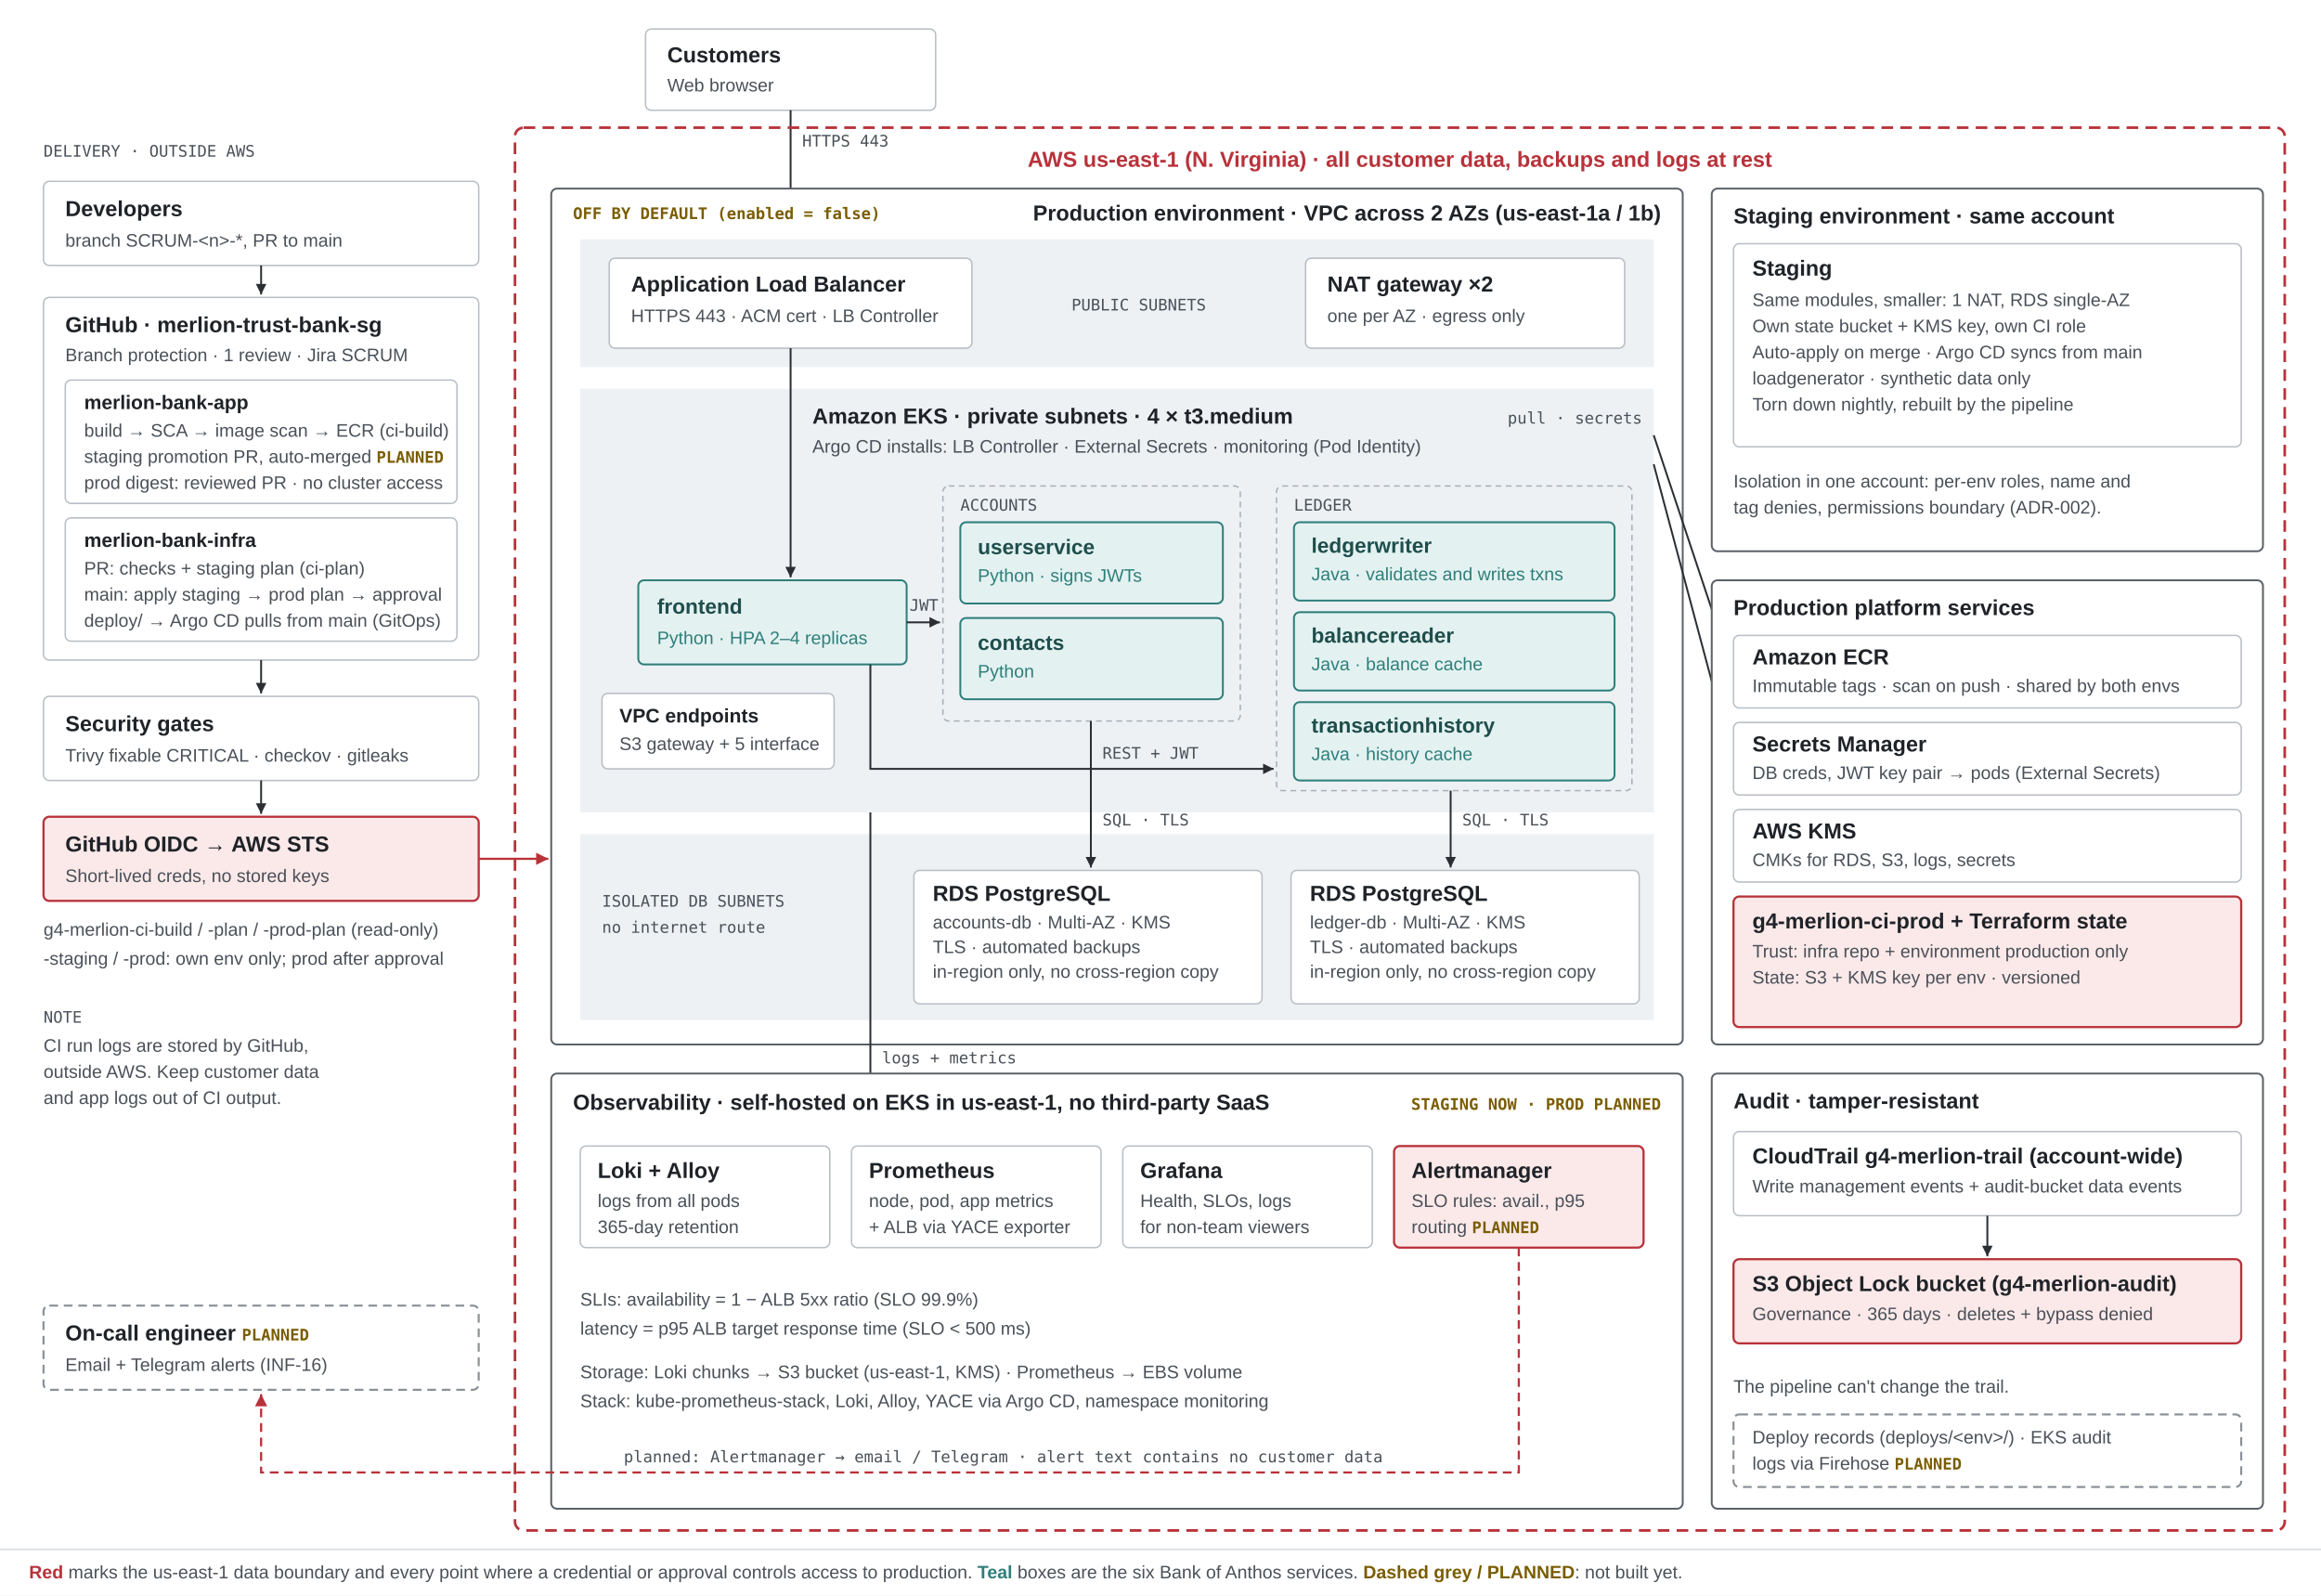
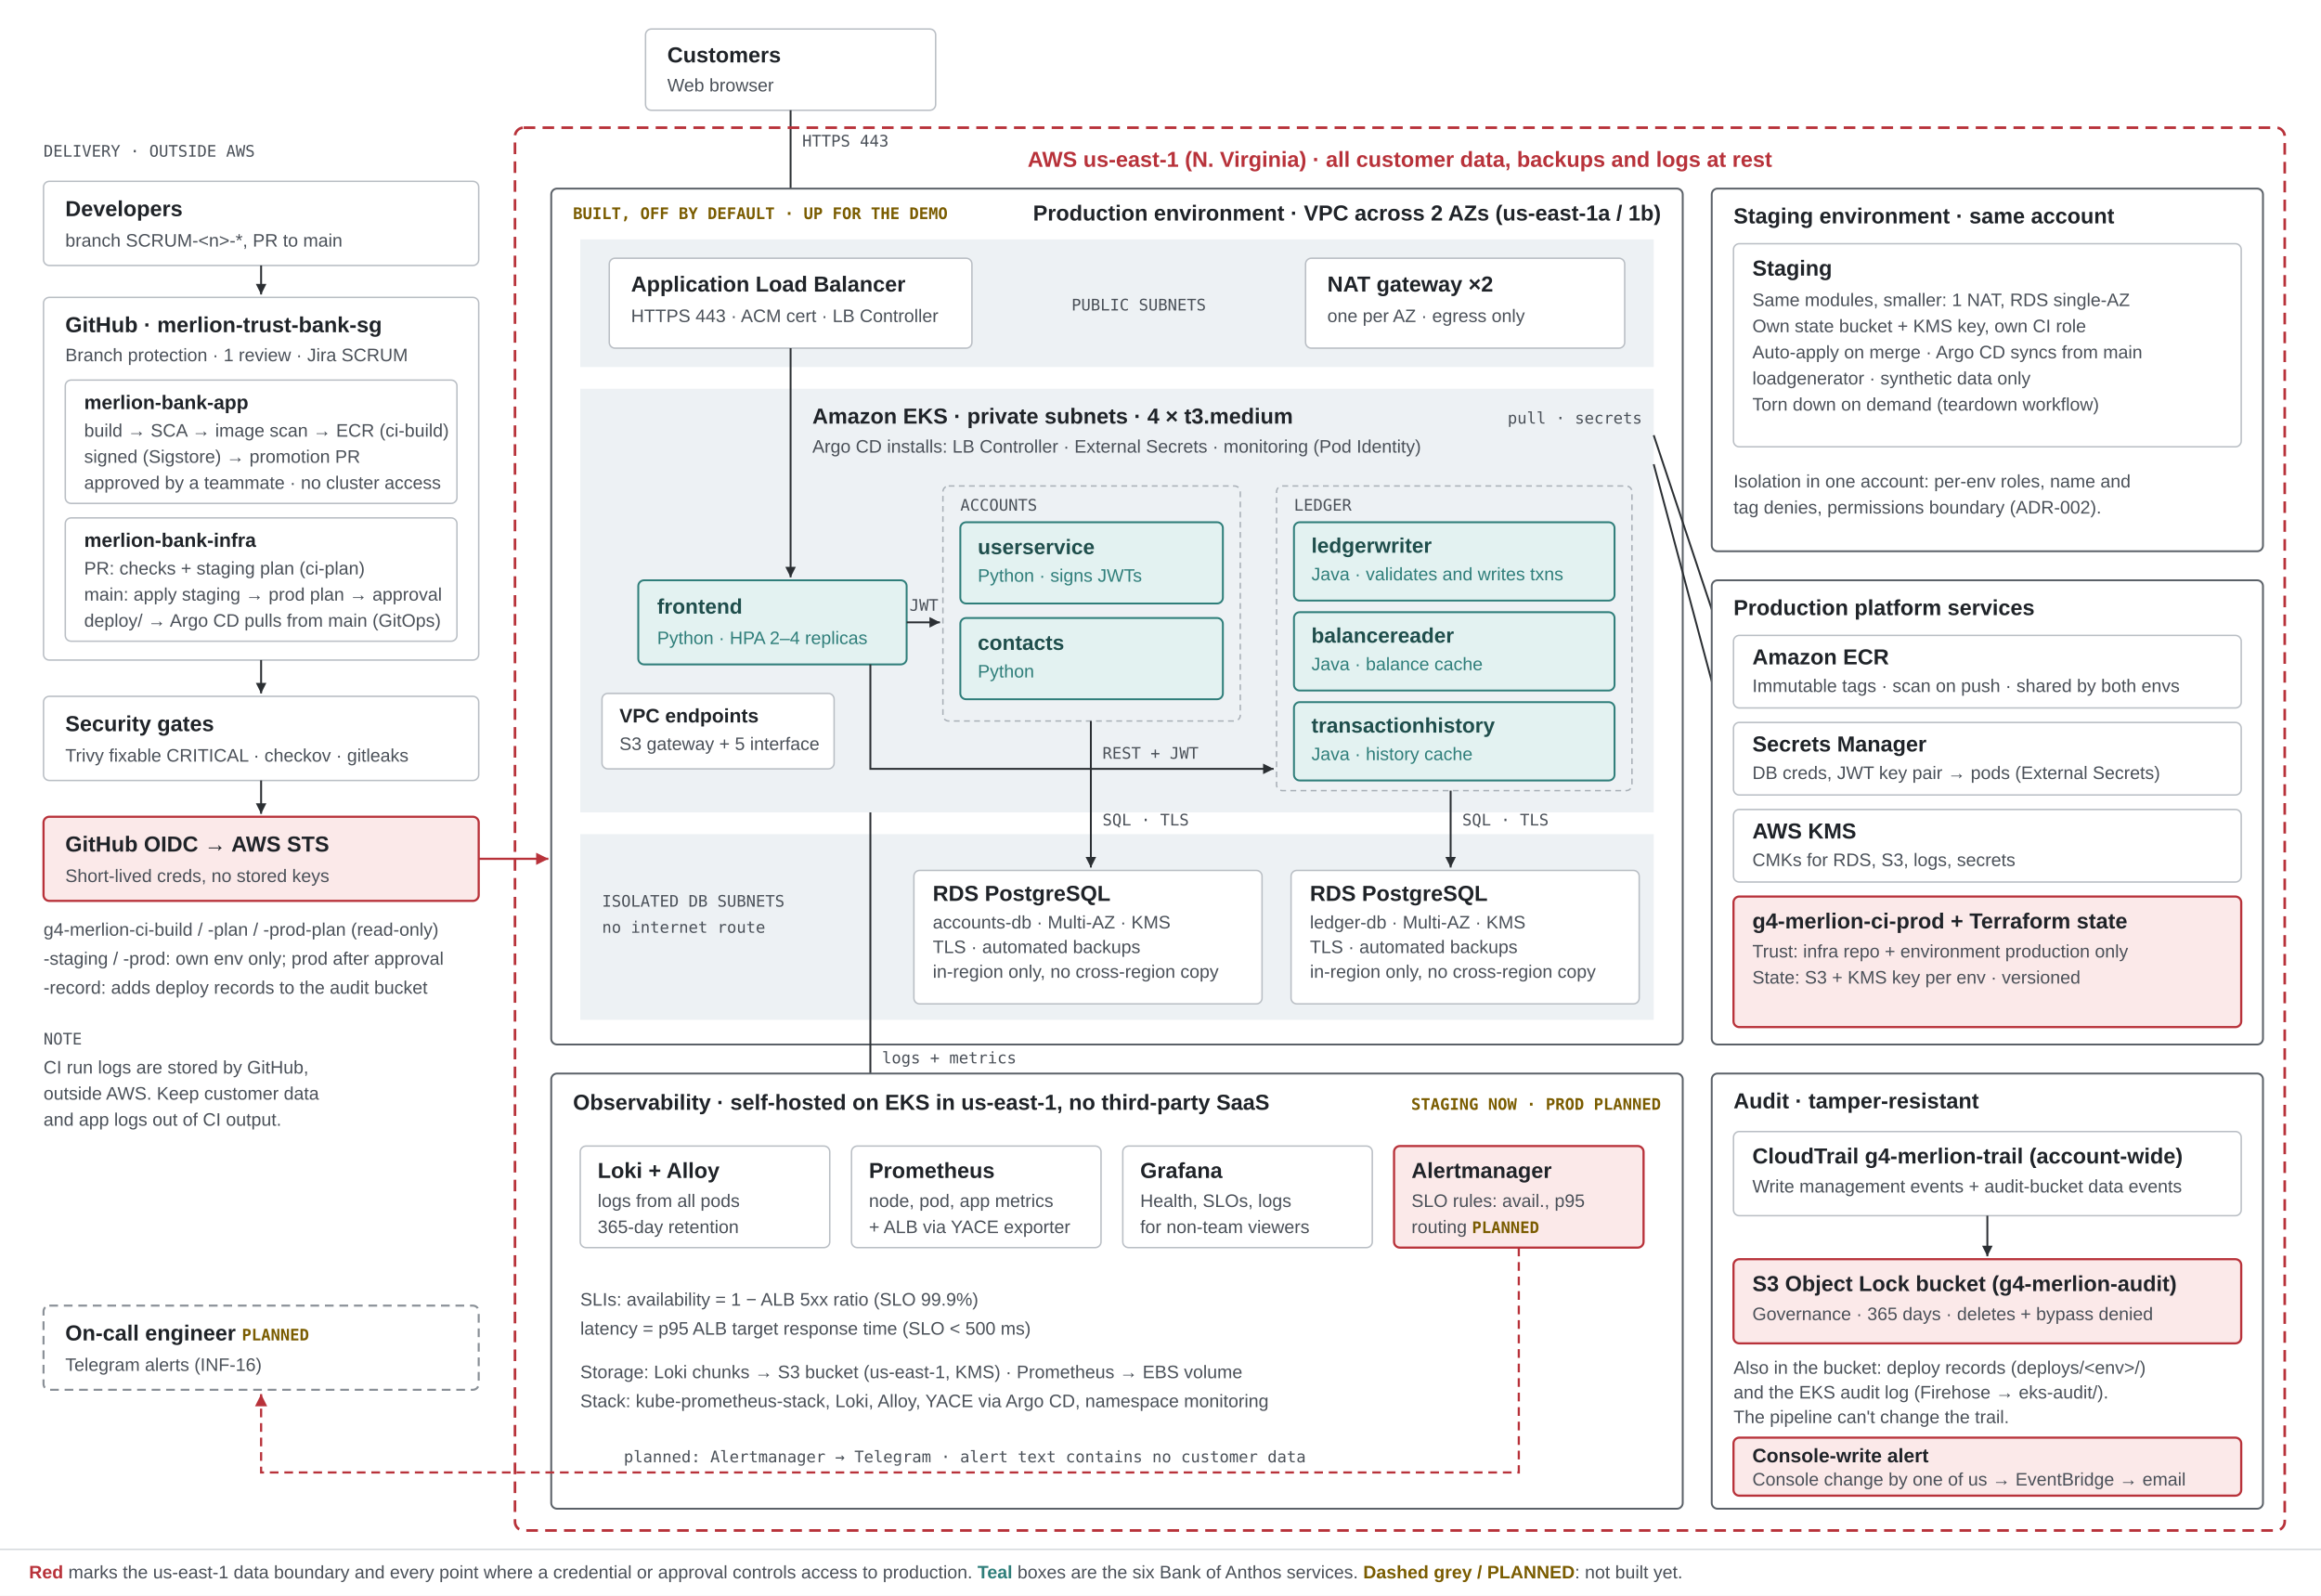
<svg xmlns="http://www.w3.org/2000/svg" width="3200" height="2200" viewBox="0 0 1600 1100" font-family="Segoe UI, Arial, sans-serif">
  <defs>
    <marker id="a" viewBox="0 0 10 10" refX="9" refY="5" markerWidth="7" markerHeight="7" orient="auto-start-reverse">
      <path d="M1 1L9 5L1 9z" fill="#2B2F33" />
    </marker>
    <marker id="r" viewBox="0 0 10 10" refX="9" refY="5" markerWidth="7" markerHeight="7" orient="auto-start-reverse">
      <path d="M1 1L9 5L1 9z" fill="#B8323A" />
    </marker>
    <style>
.box{fill:#FFFFFF;stroke:#B9BEC4;stroke-width:1}
.frame{fill:#FFFFFF;stroke:#5B6168;stroke-width:1.3}
.band{fill:#EDF1F4;stroke:none}
.grp{fill:none;stroke:#A9B0B7;stroke-width:1;stroke-dasharray:4 3}
.teal{fill:#E3F2F1;stroke:#2F7E7A;stroke-width:1.3}
.red{fill:#FBE9E9;stroke:#B8323A;stroke-width:1.5}
.t{font-size:15px;font-weight:600;fill:#1F2328}
.t2{font-size:13.5px;font-weight:600;fill:#1F2328}
.tt{font-size:14.5px;font-weight:600;fill:#1F4E4C}
.st{font-size:12.5px;fill:#2F7E7A}
.s{font-size:12.5px;fill:#4A5058}
.m{font-size:11px;font-family:Consolas, monospace;fill:#4A5058}
.arr{stroke:#2B2F33;stroke-width:1.3;fill:none}
.rarr{stroke:#B8323A;stroke-width:1.5;fill:none}
.plan{fill:#FFFFFF;stroke:#8A9097;stroke-width:1.4;stroke-dasharray:6 4}
.parr{stroke:#B8323A;stroke-width:1.5;fill:none;stroke-dasharray:6 4}
.pl{font-size:11px;font-family:Consolas, monospace;font-weight:600;fill:#7A5C00}
</style>
  </defs>
  <rect width="1600" height="1100" fill="#FFFFFF" />
  <rect class="box" x="445" y="20" width="200" height="56" rx="4" />
  <text class="t" x="460" y="43">Customers</text>
  <text class="s" x="460" y="63">Web browser</text>
  <line class="arr" x1="545" y1="76" x2="545" y2="176" marker-end="url(#a)" />
  <text class="m" x="553" y="101">HTTPS 443</text>
  <rect x="355" y="88" width="1220" height="967" rx="6" fill="none" stroke="#B8323A" stroke-width="1.8" stroke-dasharray="8 5" />
  <text x="965" y="115" text-anchor="middle" font-size="15" font-weight="600" fill="#B8323A">AWS us-east-1 (N. Virginia) · all customer data, backups and logs at rest</text>
  <text class="m" x="30" y="108" font-size="12">DELIVERY · OUTSIDE AWS</text>
  <rect class="box" x="30" y="125" width="300" height="58" rx="4" />
  <text class="t" x="45" y="149">Developers</text>
  <text class="s" x="45" y="170">branch SCRUM-&lt;n&gt;-*, PR to main</text>
  <line class="arr" x1="180" y1="183" x2="180" y2="203" marker-end="url(#a)" />
  <rect class="box" x="30" y="205" width="300" height="250" rx="4" />
  <text class="t" x="45" y="229">GitHub · merlion-trust-bank-sg</text>
  <text class="s" x="45" y="249">Branch protection · 1 review · Jira SCRUM</text>
  <rect class="box" x="45" y="262" width="270" height="85" rx="4" />
  <text class="t2" x="58" y="282">merlion-bank-app</text>
  <text class="s" x="58" y="301">build → SCA → image scan → ECR (ci-build)</text>
-   <text class="s" x="58" y="319">staging promotion PR, auto-merged <tspan class="pl">PLANNED</tspan>
-   </text>
-   <text class="s" x="58" y="337">prod digest: reviewed PR · no cluster access</text>
+   <text class="s" x="58" y="319">signed (Sigstore) → promotion PR</text>
+   <text class="s" x="58" y="337">approved by a teammate · no cluster access</text>
  <rect class="box" x="45" y="357" width="270" height="85" rx="4" />
  <text class="t2" x="58" y="377">merlion-bank-infra</text>
  <text class="s" x="58" y="396">PR: checks + staging plan (ci-plan)</text>
  <text class="s" x="58" y="414">main: apply staging → prod plan → approval</text>
  <text class="s" x="58" y="432">deploy/ → Argo CD pulls from main (GitOps)</text>
  <line class="arr" x1="180" y1="455" x2="180" y2="478" marker-end="url(#a)" />
  <rect class="box" x="30" y="480" width="300" height="58" rx="4" />
  <text class="t" x="45" y="504">Security gates</text>
  <text class="s" x="45" y="525">Trivy fixable CRITICAL · checkov · gitleaks</text>
  <line class="arr" x1="180" y1="538" x2="180" y2="561" marker-end="url(#a)" />
  <rect class="red" x="30" y="563" width="300" height="58" rx="4" />
  <text class="t" x="45" y="587">GitHub OIDC → AWS STS</text>
  <text class="s" x="45" y="608">Short-lived creds, no stored keys</text>
  <line class="rarr" x1="330" y1="592" x2="378" y2="592" marker-end="url(#r)" />
  <text class="s" x="30" y="645">g4-merlion-ci-build / -plan / -prod-plan (read-only)</text>
  <text class="s" x="30" y="665">-staging / -prod: own env only; prod after approval</text>
-   <text class="m" x="30" y="705" font-size="12">NOTE</text>
-   <text class="s" x="30" y="725">CI run logs are stored by GitHub,</text>
-   <text class="s" x="30" y="743">outside AWS. Keep customer data</text>
-   <text class="s" x="30" y="761">and app logs out of CI output.</text>
+   <text class="s" x="30" y="685">-record: adds deploy records to the audit bucket</text>
+   <text class="m" x="30" y="720" font-size="12">NOTE</text>
+   <text class="s" x="30" y="740">CI run logs are stored by GitHub,</text>
+   <text class="s" x="30" y="758">outside AWS. Keep customer data</text>
+   <text class="s" x="30" y="776">and app logs out of CI output.</text>
  <rect class="plan" x="30" y="900" width="300" height="58" rx="4" />
  <text class="t" x="45" y="924">On-call engineer <tspan class="pl">PLANNED</tspan>
  </text>
-   <text class="s" x="45" y="945">Email + Telegram alerts (INF-16)</text>
+   <text class="s" x="45" y="945">Telegram alerts (INF-16)</text>
  <rect class="frame" x="380" y="130" width="780" height="590" rx="4" />
-   <text class="pl" x="395" y="151">OFF BY DEFAULT (enabled = false)</text>
+   <text class="pl" x="395" y="151">BUILT, OFF BY DEFAULT · UP FOR THE DEMO</text>
  <text class="t" x="1145" y="152" text-anchor="end">Production environment · VPC across 2 AZs (us-east-1a / 1b)</text>
  <rect class="band" x="400" y="165" width="740" height="88" />
  <rect class="box" x="420" y="178" width="250" height="62" rx="4" />
  <text class="t" x="435" y="201">Application Load Balancer</text>
  <text class="s" x="435" y="222">HTTPS 443 · ACM cert · LB Controller</text>
  <text class="m" x="785" y="214" text-anchor="middle">PUBLIC SUBNETS</text>
  <rect class="box" x="900" y="178" width="220" height="62" rx="4" />
  <text class="t" x="915" y="201">NAT gateway ×2</text>
  <text class="s" x="915" y="222">one per AZ · egress only</text>
  <rect class="band" x="400" y="268" width="740" height="292" />
  <text class="t" x="560" y="292">Amazon EKS · private subnets · 4 × t3.medium</text>
  <text class="s" x="560" y="312">Argo CD installs: LB Controller · External Secrets · monitoring (Pod Identity)</text>
  <text class="m" x="1132" y="292" text-anchor="end">pull · secrets</text>
  <line class="arr" x1="545" y1="240" x2="545" y2="398" marker-end="url(#a)" />
  <rect class="teal" x="440" y="400" width="185" height="58" rx="4" />
  <text class="tt" x="453" y="423">frontend</text>
  <text class="st" x="453" y="444">Python · HPA 2–4 replicas</text>
  <rect class="box" x="415" y="478" width="160" height="52" rx="4" />
  <text class="t2" x="427" y="498">VPC endpoints</text>
  <text class="s" x="427" y="517" font-size="11.5">S3 gateway + 5 interface</text>
  <rect class="grp" x="650" y="335" width="205" height="162" rx="4" />
  <text class="m" x="662" y="352">ACCOUNTS</text>
  <rect class="teal" x="662" y="360" width="181" height="56" rx="4" />
  <text class="tt" x="674" y="382">userservice</text>
  <text class="st" x="674" y="401">Python · signs JWTs</text>
  <rect class="teal" x="662" y="426" width="181" height="56" rx="4" />
  <text class="tt" x="674" y="448">contacts</text>
  <text class="st" x="674" y="467">Python</text>
  <line class="arr" x1="625" y1="429" x2="648" y2="429" marker-end="url(#a)" />
  <text class="m" x="627" y="421">JWT</text>
  <rect class="grp" x="880" y="335" width="245" height="210" rx="4" />
  <text class="m" x="892" y="352">LEDGER</text>
  <rect class="teal" x="892" y="360" width="221" height="54" rx="4" />
  <text class="tt" x="904" y="381">ledgerwriter</text>
  <text class="st" x="904" y="400">Java · validates and writes txns</text>
  <rect class="teal" x="892" y="422" width="221" height="54" rx="4" />
  <text class="tt" x="904" y="443">balancereader</text>
  <text class="st" x="904" y="462">Java · balance cache</text>
  <rect class="teal" x="892" y="484" width="221" height="54" rx="4" />
  <text class="tt" x="904" y="505">transactionhistory</text>
  <text class="st" x="904" y="524">Java · history cache</text>
  <path class="arr" d="M600 458 L600 530 L878 530" marker-end="url(#a)" />
  <text class="m" x="760" y="523">REST + JWT</text>
  <rect class="band" x="400" y="575" width="740" height="128" />
  <text class="m" x="415" y="625">ISOLATED DB SUBNETS</text>
  <text class="m" x="415" y="643">no internet route</text>
  <rect class="box" x="630" y="600" width="240" height="92" rx="4" />
  <text class="t" x="643" y="621">RDS PostgreSQL</text>
  <text class="s" x="643" y="640">accounts-db · Multi-AZ · KMS</text>
  <text class="s" x="643" y="657">TLS · automated backups</text>
  <text class="s" x="643" y="674">in-region only, no cross-region copy</text>
  <rect class="box" x="890" y="600" width="240" height="92" rx="4" />
  <text class="t" x="903" y="621">RDS PostgreSQL</text>
  <text class="s" x="903" y="640">ledger-db · Multi-AZ · KMS</text>
  <text class="s" x="903" y="657">TLS · automated backups</text>
  <text class="s" x="903" y="674">in-region only, no cross-region copy</text>
  <line class="arr" x1="752" y1="497" x2="752" y2="598" marker-end="url(#a)" />
  <text class="m" x="760" y="569">SQL · TLS</text>
  <line class="arr" x1="1000" y1="545" x2="1000" y2="598" marker-end="url(#a)" />
  <text class="m" x="1008" y="569">SQL · TLS</text>
  <line class="arr" x1="1140" y1="300" x2="1194" y2="462" marker-end="url(#a)" />
  <line class="arr" x1="1140" y1="320" x2="1194" y2="522" marker-end="url(#a)" />
  <rect class="frame" x="1180" y="130" width="380" height="250" rx="4" />
  <text class="t" x="1195" y="154">Staging environment · same account</text>
  <rect class="box" x="1195" y="168" width="350" height="140" rx="4" />
  <text class="t" x="1208" y="190">Staging</text>
  <text class="s" x="1208" y="211">Same modules, smaller: 1 NAT, RDS single-AZ</text>
  <text class="s" x="1208" y="229">Own state bucket + KMS key, own CI role</text>
  <text class="s" x="1208" y="247">Auto-apply on merge · Argo CD syncs from main</text>
  <text class="s" x="1208" y="265">loadgenerator · synthetic data only</text>
-   <text class="s" x="1208" y="283">Torn down nightly, rebuilt by the pipeline</text>
+   <text class="s" x="1208" y="283">Torn down on demand (teardown workflow)</text>
  <text class="s" x="1195" y="336">Isolation in one account: per-env roles, name and</text>
  <text class="s" x="1195" y="354">tag denies, permissions boundary (ADR-002).</text>
  <rect class="frame" x="1180" y="400" width="380" height="320" rx="4" />
  <text class="t" x="1195" y="424">Production platform services</text>
  <rect class="box" x="1195" y="438" width="350" height="50" rx="4" />
  <text class="t" x="1208" y="458">Amazon ECR</text>
  <text class="s" x="1208" y="477">Immutable tags · scan on push · shared by both envs</text>
  <rect class="box" x="1195" y="498" width="350" height="50" rx="4" />
  <text class="t" x="1208" y="518">Secrets Manager</text>
  <text class="s" x="1208" y="537">DB creds, JWT key pair → pods (External Secrets)</text>
  <rect class="box" x="1195" y="558" width="350" height="50" rx="4" />
  <text class="t" x="1208" y="578">AWS KMS</text>
  <text class="s" x="1208" y="597">CMKs for RDS, S3, logs, secrets</text>
  <rect class="red" x="1195" y="618" width="350" height="90" rx="4" />
  <text class="t" x="1208" y="640">g4-merlion-ci-prod + Terraform state</text>
  <text class="s" x="1208" y="660">Trust: infra repo + environment production only</text>
  <text class="s" x="1208" y="678">State: S3 + KMS key per env · versioned</text>
  <line class="arr" x1="600" y1="560" x2="600" y2="776" />
  <path class="arr" d="M600 776 L486 776 L486 788" marker-end="url(#a)" />
  <text class="m" x="608" y="733">logs + metrics</text>
  <rect class="frame" x="380" y="740" width="780" height="300" rx="4" />
  <text class="t" x="395" y="765">Observability · self-hosted on EKS in us-east-1, no third-party SaaS</text>
  <text class="pl" x="1145" y="765" text-anchor="end">STAGING NOW · PROD PLANNED</text>
  <rect class="box" x="400" y="790" width="172" height="70" rx="4" />
  <text class="t" x="412" y="812">Loki + Alloy</text>
  <text class="s" x="412" y="832">logs from all pods</text>
  <text class="s" x="412" y="850">365-day retention</text>
  <rect class="box" x="587" y="790" width="172" height="70" rx="4" />
  <text class="t" x="599" y="812">Prometheus</text>
  <text class="s" x="599" y="832">node, pod, app metrics</text>
  <text class="s" x="599" y="850">+ ALB via YACE exporter</text>
  <rect class="box" x="774" y="790" width="172" height="70" rx="4" />
  <text class="t" x="786" y="812">Grafana</text>
  <text class="s" x="786" y="832">Health, SLOs, logs</text>
  <text class="s" x="786" y="850">for non-team viewers</text>
  <rect class="red" x="961" y="790" width="172" height="70" rx="4" />
  <text class="t" x="973" y="812">Alertmanager</text>
  <text class="s" x="973" y="832">SLO rules: avail., p95</text>
  <text class="s" x="973" y="850">routing <tspan class="pl">PLANNED</tspan>
  </text>
  <text class="s" x="400" y="900">SLIs: availability = 1 − ALB 5xx ratio (SLO 99.9%)</text>
  <text class="s" x="400" y="920">latency = p95 ALB target response time (SLO &lt; 500 ms)</text>
  <text class="s" x="400" y="950">Storage: Loki chunks → S3 bucket (us-east-1, KMS) · Prometheus → EBS volume</text>
  <text class="s" x="400" y="970">Stack: kube-prometheus-stack, Loki, Alloy, YACE via Argo CD, namespace monitoring</text>
  <path class="parr" d="M1047 860 L1047 1015 L180 1015 L180 961" marker-end="url(#r)" />
-   <text class="m" x="430" y="1008">planned: Alertmanager → email / Telegram · alert text contains no customer data</text>
+   <text class="m" x="430" y="1008">planned: Alertmanager → Telegram · alert text contains no customer data</text>
  <rect class="frame" x="1180" y="740" width="380" height="300" rx="4" />
  <text class="t" x="1195" y="764">Audit · tamper-resistant</text>
  <rect class="box" x="1195" y="780" width="350" height="58" rx="4" />
  <text class="t" x="1208" y="802">CloudTrail g4-merlion-trail (account-wide)</text>
  <text class="s" x="1208" y="822">Write management events + audit-bucket data events</text>
  <line class="arr" x1="1370" y1="838" x2="1370" y2="866" marker-end="url(#a)" />
  <rect class="red" x="1195" y="868" width="350" height="58" rx="4" />
  <text class="t" x="1208" y="890">S3 Object Lock bucket (g4-merlion-audit)</text>
  <text class="s" x="1208" y="910">Governance · 365 days · deletes + bypass denied</text>
-   <text class="s" x="1195" y="960">The pipeline can't change the trail.</text>
-   <rect class="plan" x="1195" y="975" width="350" height="50" rx="4" />
-   <text class="s" x="1208" y="995">Deploy records (deploys/&lt;env&gt;/) · EKS audit</text>
-   <text class="s" x="1208" y="1013">logs via Firehose <tspan class="pl">PLANNED</tspan>
-   </text>
+   <text class="s" x="1195" y="947">Also in the bucket: deploy records (deploys/&lt;env&gt;/)</text>
+   <text class="s" x="1195" y="964">and the EKS audit log (Firehose → eks-audit/).</text>
+   <text class="s" x="1195" y="981">The pipeline can't change the trail.</text>
+   <rect class="red" x="1195" y="991" width="350" height="40" rx="4" />
+   <text class="t2" x="1208" y="1008">Console-write alert</text>
+   <text class="s" x="1208" y="1024">Console change by one of us → EventBridge → email</text>
  <line x1="0" y1="1068" x2="1600" y2="1068" stroke="#D5D9DD" stroke-width="1" />
  <text class="s" x="20" y="1088">
    <tspan fill="#B8323A" font-weight="600">Red</tspan> marks the us-east-1 data boundary and every point where a credential or approval controls access to production. <tspan fill="#2F7E7A" font-weight="600">Teal</tspan> boxes are the six Bank of Anthos services. <tspan fill="#7A5C00" font-weight="600">Dashed grey / PLANNED</tspan>: not built yet.</text>
</svg>
